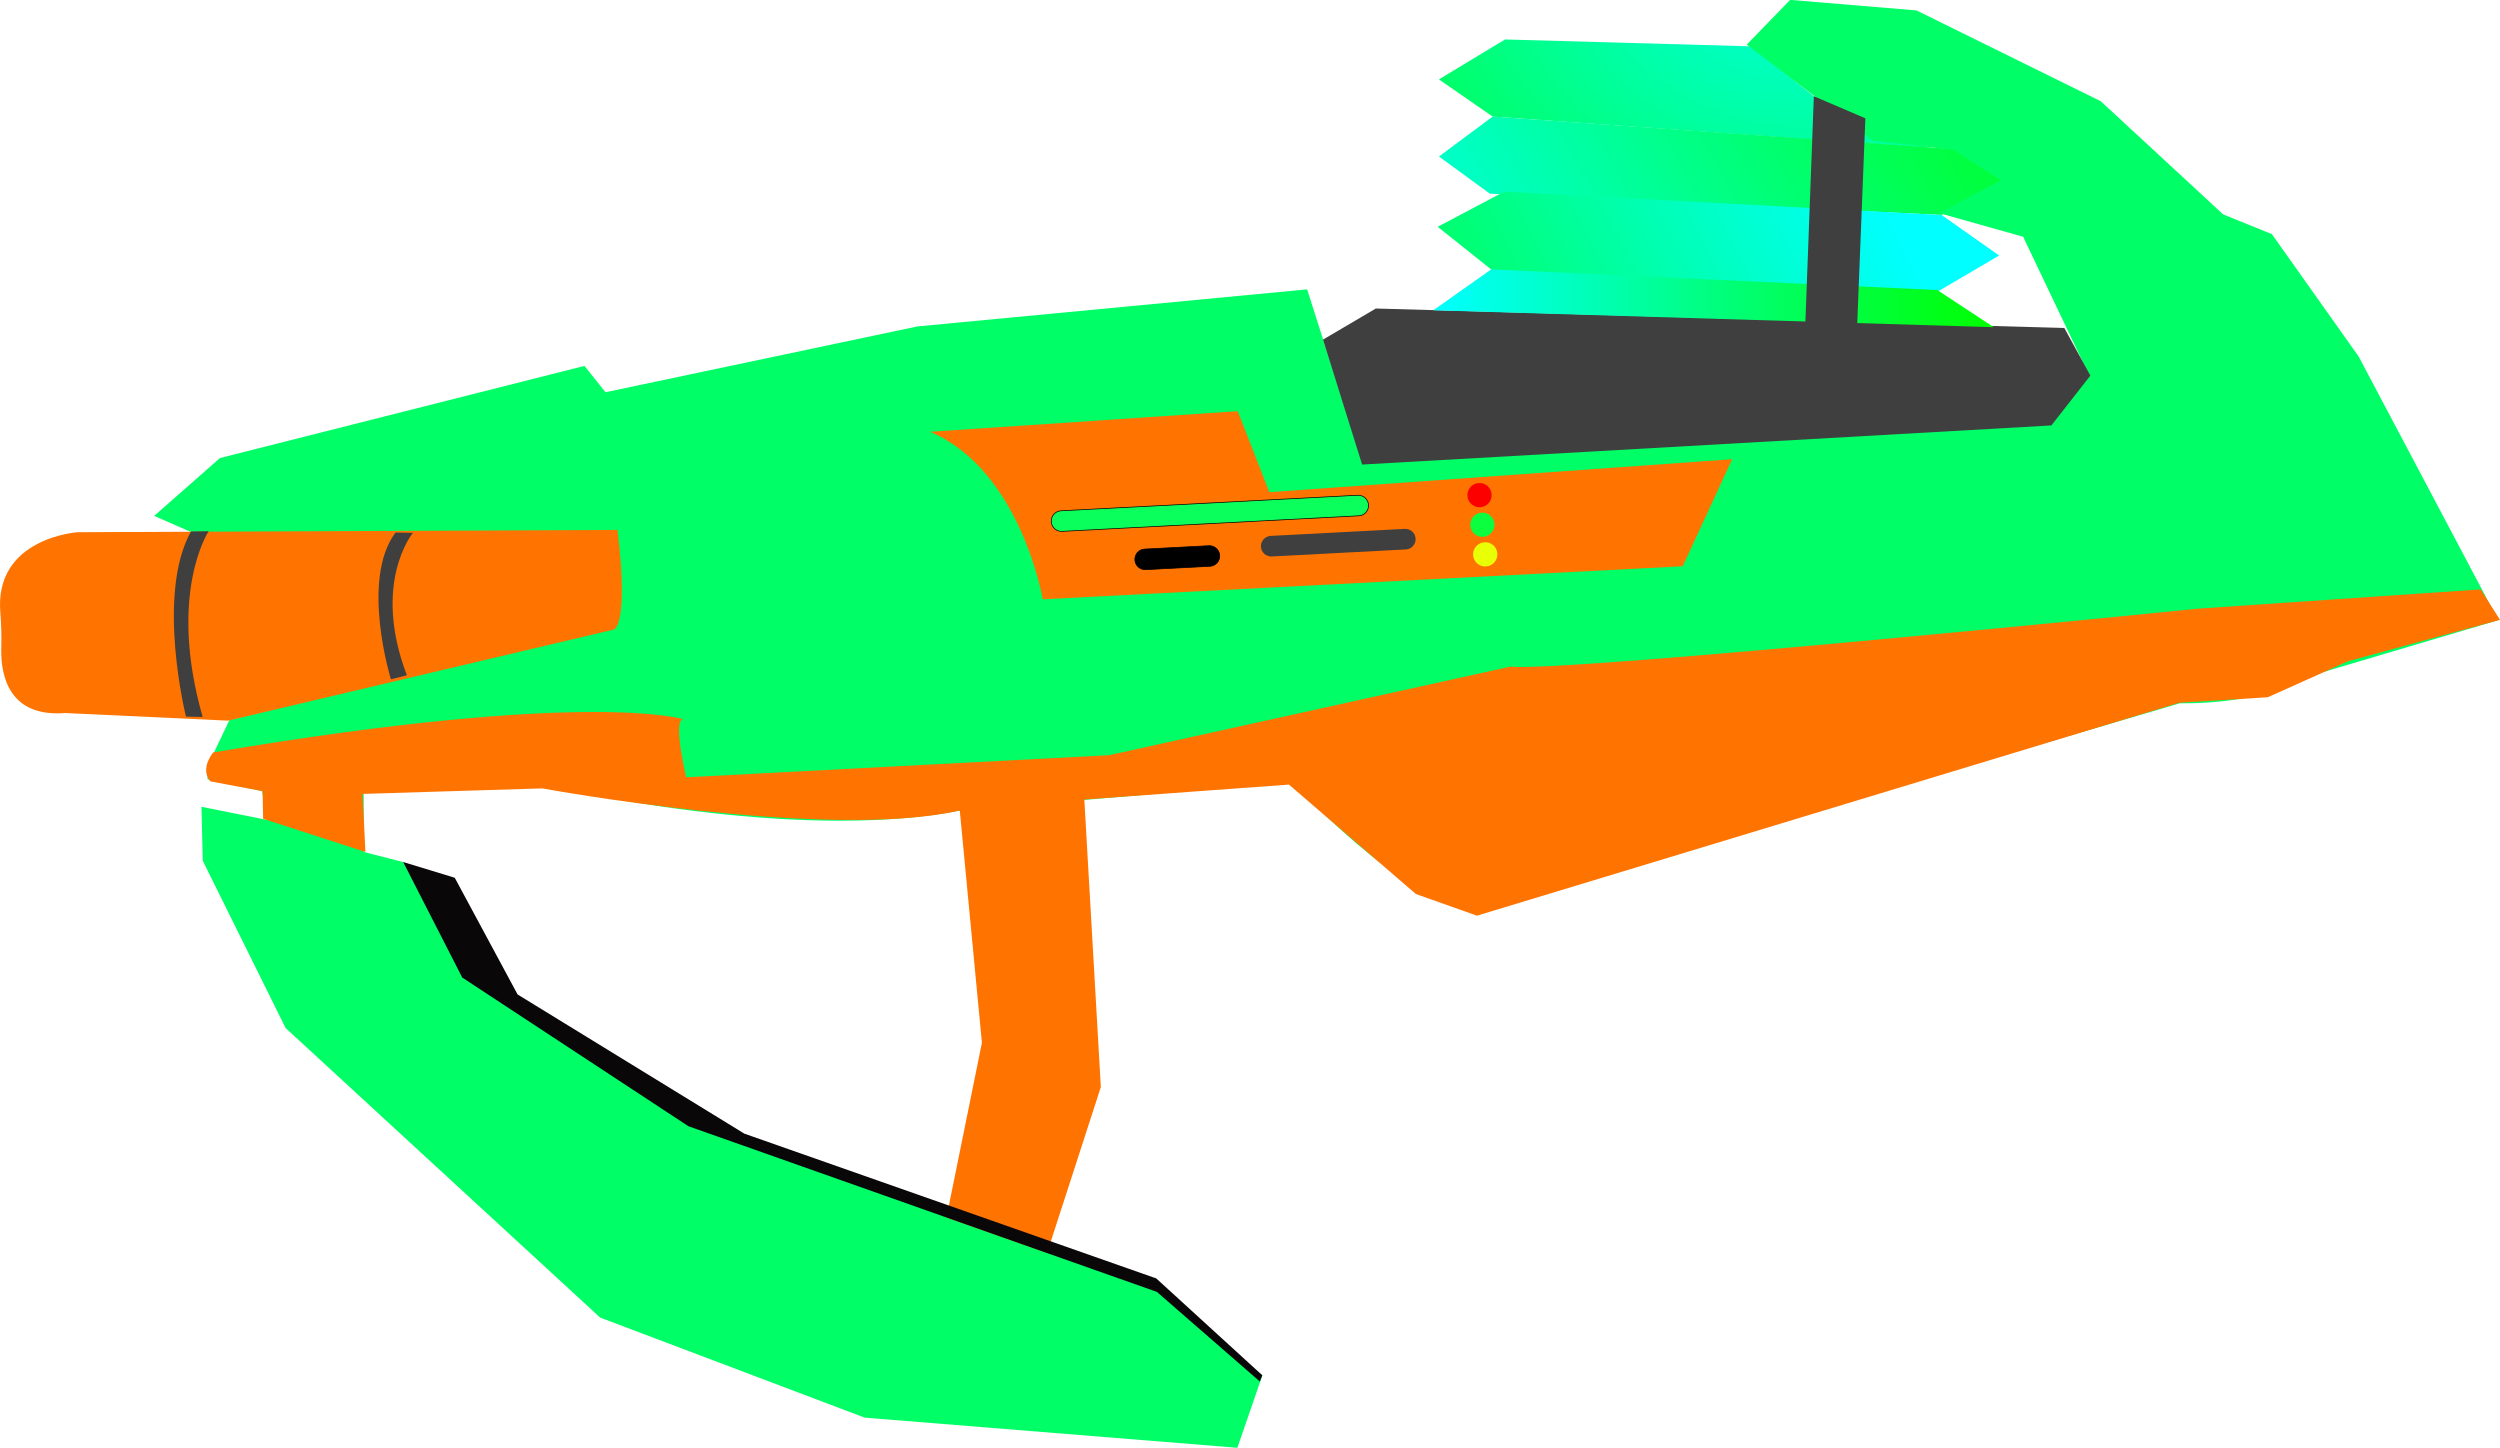
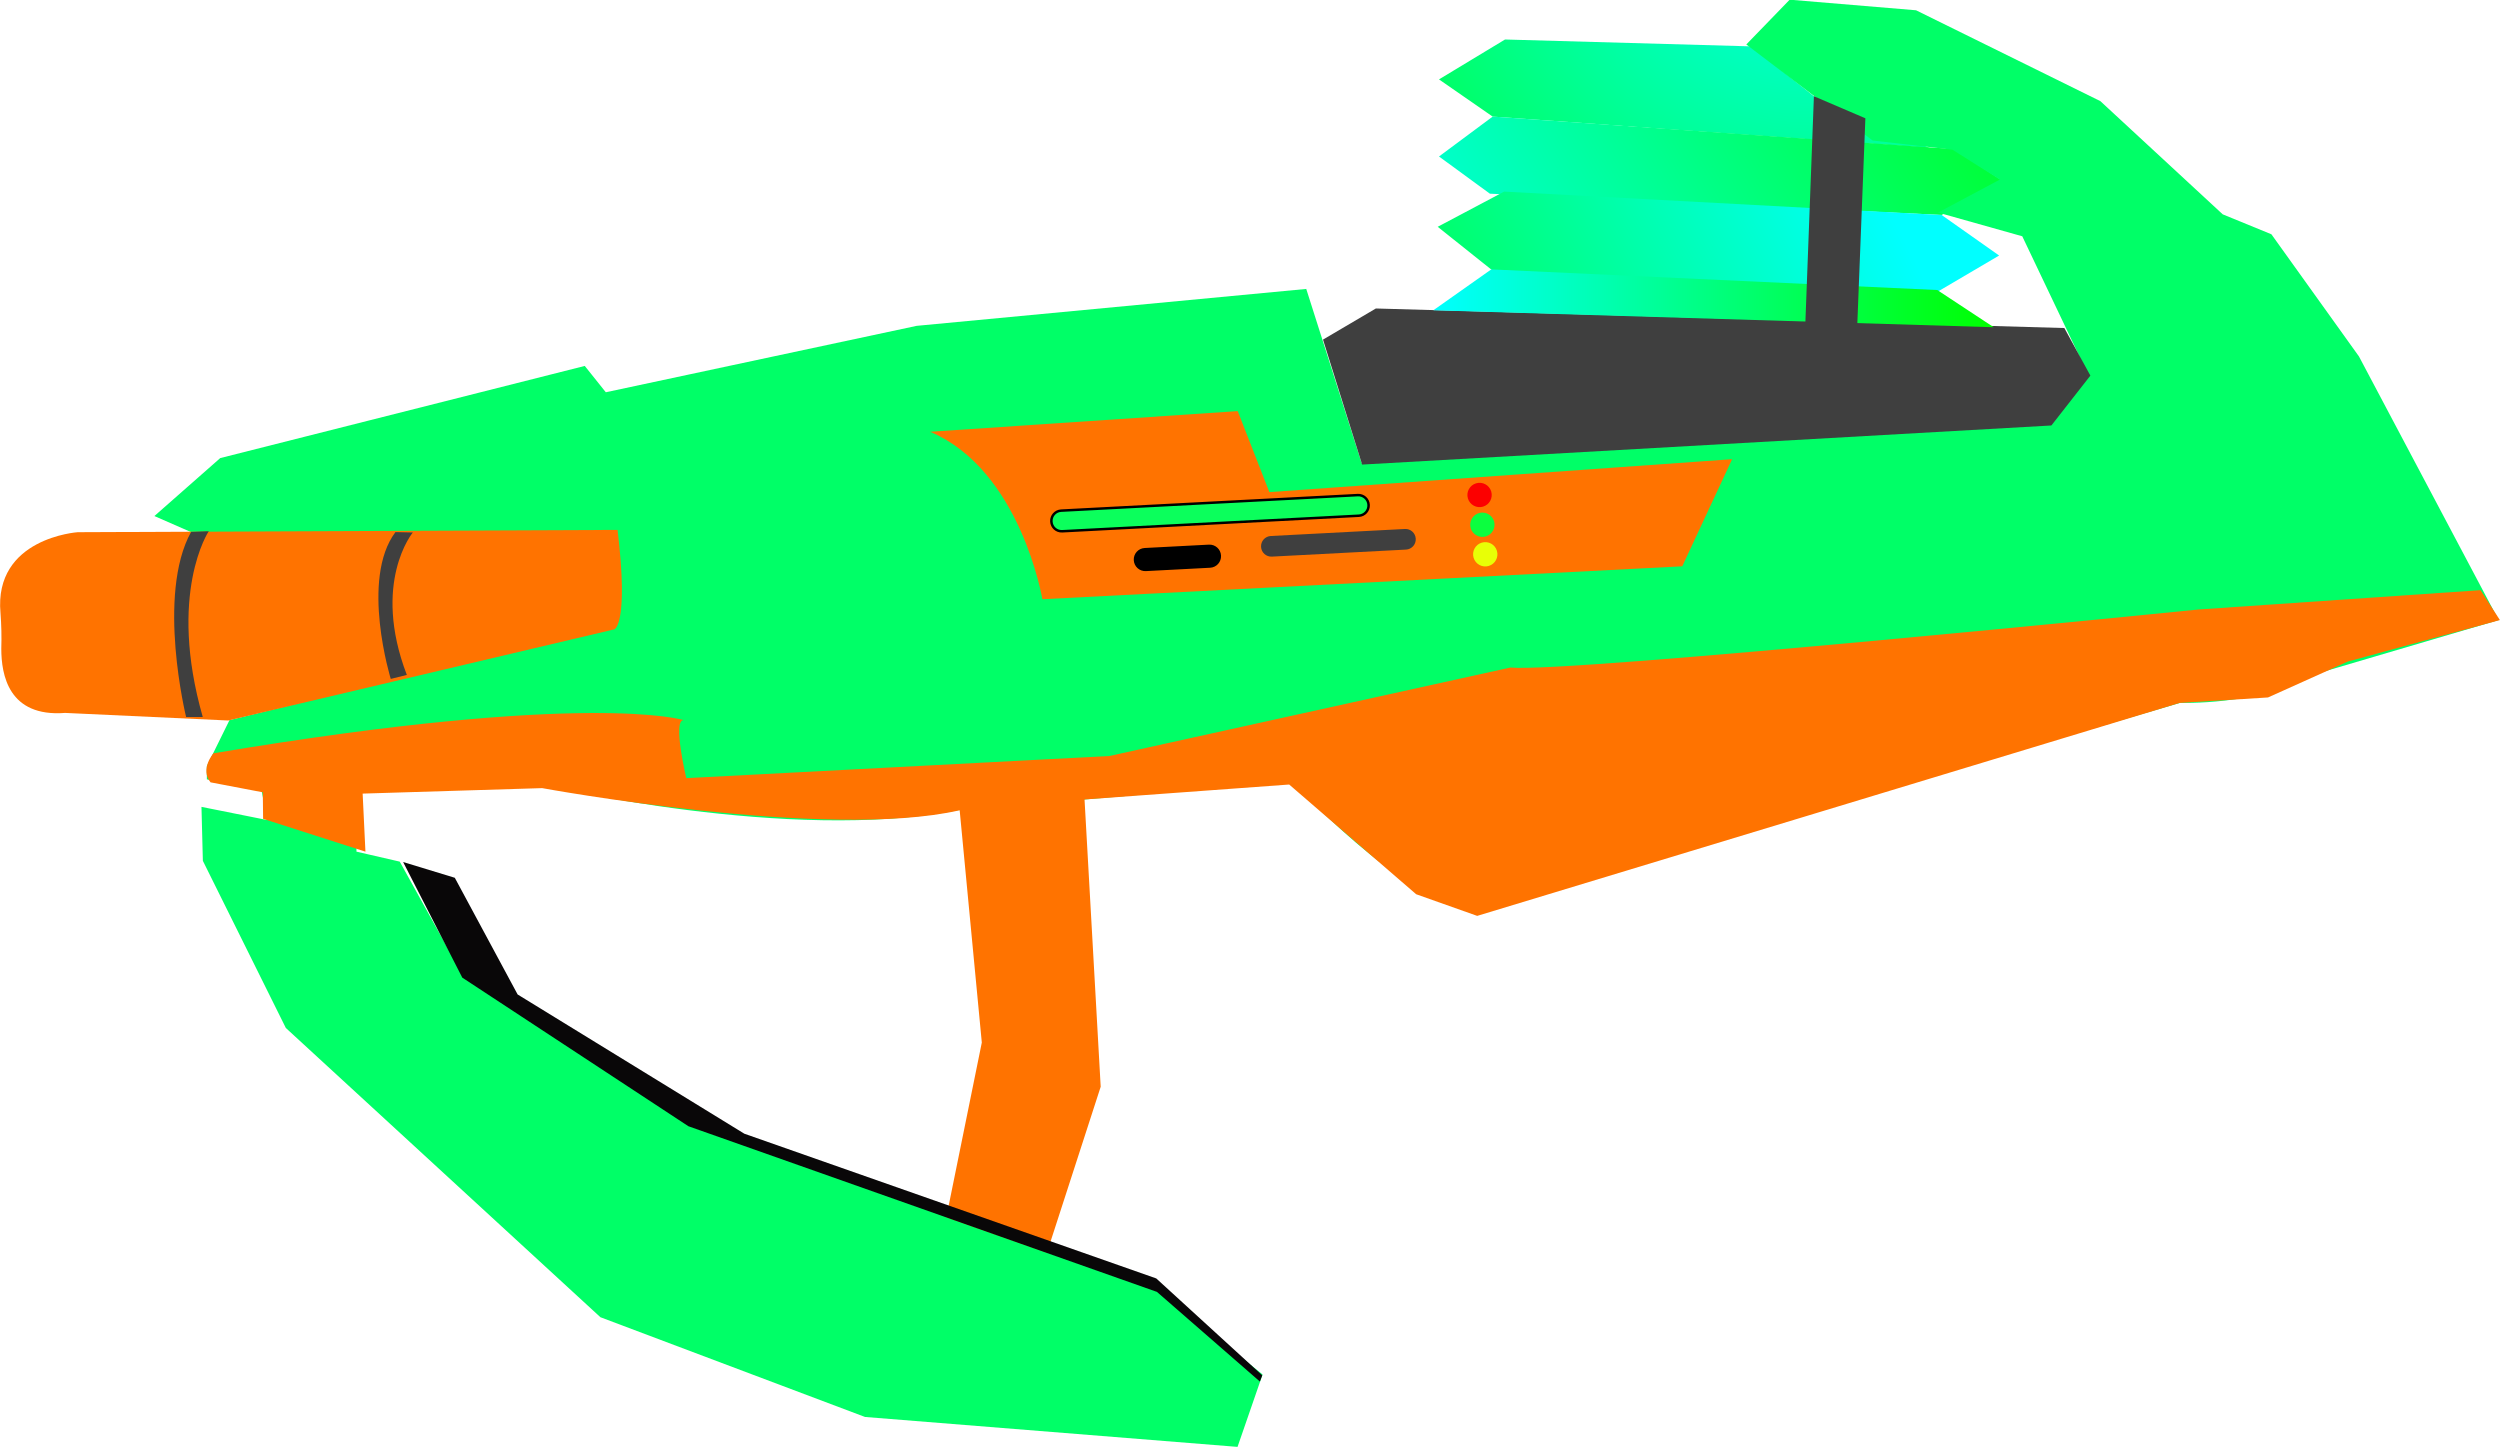
- <svg xmlns="http://www.w3.org/2000/svg" xmlns:xlink="http://www.w3.org/1999/xlink" id="gun" viewBox="0 0 864.23 500.49">
+ <svg xmlns="http://www.w3.org/2000/svg" xmlns:xlink="http://www.w3.org/1999/xlink" id="gun" viewBox="0 0 250.66 145.16">
  <defs>
    <style>.cls-1{fill:url(#radial-gradient);}.cls-2{fill:url(#linear-gradient);}.cls-3{fill:#00ff67;}.cls-4{fill:#ff7300;}.cls-5{fill:#090708;}.cls-6{fill:#0bff5c;}.cls-6,.cls-7{stroke:#000;stroke-miterlimit:10;stroke-width:0.25px;}.cls-8{fill:#fc0000;}.cls-9{fill:#0bff3f;}.cls-10{fill:#e8ff06;}.cls-11{fill:#3f3f3f;}.cls-12{fill:url(#linear-gradient-2);}.cls-13{fill:url(#linear-gradient-3);}</style>
-     <radialGradient id="radial-gradient" cx="624.98" cy="-42.14" r="248.57" gradientUnits="userSpaceOnUse">
+     <radialGradient id="radial-gradient" cx="181.27" cy="-12.22" r="72.09" gradientUnits="userSpaceOnUse">
      <stop offset="0" stop-color="aqua" />
      <stop offset="0.66" stop-color="#0f5" />
      <stop offset="1" stop-color="lime" />
    </radialGradient>
-     <linearGradient id="linear-gradient" x1="466.44" y1="128.09" x2="726.71" y2="-16.81" xlink:href="#radial-gradient" />
-     <linearGradient id="linear-gradient-2" x1="859.26" y1="201.68" x2="636.95" y2="319.06" gradientTransform="translate(-212.07 -152.24) rotate(0.54)" xlink:href="#radial-gradient" />
-     <linearGradient id="linear-gradient-3" x1="495.47" y1="103.12" x2="689.22" y2="103.12" xlink:href="#radial-gradient" />
+     <linearGradient id="linear-gradient" x1="135.29" y1="37.15" x2="210.78" y2="-4.87" xlink:href="#radial-gradient" />
+     <linearGradient id="linear-gradient-2" x1="400.8" y1="165.15" x2="336.32" y2="199.2" gradientTransform="translate(-212.07 -152.24) rotate(0.54)" xlink:href="#radial-gradient" />
+     <linearGradient id="linear-gradient-3" x1="143.71" y1="29.91" x2="199.9" y2="29.91" xlink:href="#radial-gradient" />
  </defs>
  <g id="gun-2" data-name="gun">
-     <polyline class="cls-1" points="627.03 33.27 666.97 51.12 515.99 40.3 497.43 27.45 520.27 13.64 605.46 16.02" />
-     <polygon class="cls-2" points="692.06 62.39 671.22 74.3 515.03 66.95 497.43 54.1 515.99 40.3 675.48 51.54 692.06 62.39" />
-     <path id="main_gun" class="cls-3" d="M661,415s38,41.39,62.48,44.45l244.39-71.74s26.91,1,44.6-9.32L1077.87,359l-48.24-91.14-30-42.31-16.84-6.82-42.32-39.13-63.7-31.39-43.68-3.64-15,15.47,43.68,33.21,27.75,3.18,16.38,10.46-21.38,11.37,29.12,8.19,22.75,47.77-12.74,15.92-118.75,5.46-119.66,9.1-19.11-60.06L531.41,257.45,423.58,280.2l-7.28-9.1-126,31.85-22.75,20,14.56,6.37,145.14-.91-0.45,32.3L293.59,393.49,286,409.41V414l18.83,4.06,1.82,10-22.75-4.55,0.45,18.65L313,500l108.74,100.1,91.45,34.58L642,645.1l8.64-25-35.49-28.66L452.7,533.63l-78.26-51-20.74-40-13.7-3.5V417l63.67-.81s84.11,20.07,142.42,8.6Z" transform="translate(-214.26 -144.61)" />
-     <path id="black_bottom" class="cls-4" d="M305.22,427.66l35.37,11.47-1-20.07,62.13-1.91s98.45,18.16,144.33,7.65l7.65,80.29-12.26,60.41,34.79,12.25,18.58-57.37L589.1,421l70.75-5.16,43.88,37.83,21.1,7.48,242.78-73.6,30.59-1.91,27.72-12.43,52.57-14.34-6.69-10.51L974.3,355s-217.93,22-238,20.07L597.7,405.67l-146.24,7.65s-4.78-20.07-1-20.07c0,0-32.5-10.51-162.49,11.47,0,0-4.75,5.51-1,10l18.07,3.39Z" transform="translate(-214.26 -144.61)" />
-     <polygon id="Black_details" class="cls-5" points="139.36 297.99 157.2 303.43 178.93 343.78 257.31 391.89 399.71 441.94 436.37 475.43 435.51 477.58 399.94 446.61 237.98 389.33 159.8 337.94 139.36 297.99" />
-     <path class="cls-4" d="M535.8,293.87l106.33-7.12,10.92,28,160-11.39-17.09,37L574.72,351.78S567.13,307.16,535.8,293.87Z" transform="translate(-214.26 -144.61)" />
-     <rect class="cls-6" x="577.58" y="318.55" width="109.82" height="7.12" rx="3.56" ry="3.56" transform="translate(-230.23 -111.12) rotate(-3)" />
-     <rect class="cls-7" x="617.63" y="322.71" width="7.12" height="29.35" rx="3.56" ry="3.56" transform="translate(711.39 -445.21) rotate(87)" />
-     <circle class="cls-8" cx="725.72" cy="315.81" r="4.19" transform="translate(-274.32 76.53) rotate(-16.65)" />
-     <circle class="cls-9" cx="726.7" cy="326.05" r="4.19" transform="translate(-277.21 77.24) rotate(-16.65)" />
-     <circle class="cls-10" cx="727.69" cy="336.29" r="4.19" transform="translate(-280.1 77.95) rotate(-16.65)" />
-     <rect class="cls-11" x="673.28" y="305.42" width="7.12" height="53.54" rx="3.56" ry="3.56" transform="translate(758.94 -505.7) rotate(87)" />
-     <path class="cls-4" d="M427.73,327.8l-186.61.79s-29.09,1.91-26.72,28a113,113,0,0,1,.29,12.32c-0.17,9,2.5,23.72,22.07,22.19l56.35,2.63,133.49-31.53S431.66,360.57,427.73,327.8Z" transform="translate(-214.26 -144.61)" />
-     <path class="cls-11" d="M286.4,328.24s-14.31,21.41-2.08,64.22l-5.77-.12s-10.5-42.15,1.73-64Z" transform="translate(-214.26 -144.61)" />
-     <path class="cls-11" d="M357,328.81s-14.31,17.25-2.08,49.24l-5.53,1.38S338.74,345,351,328.7Z" transform="translate(-214.26 -144.61)" />
-     <polygon class="cls-11" points="475.62 106.65 713.63 113.39 722.62 129.85 709.14 147.07 470.87 160.59 457.35 117.4 475.62 106.65" />
-     <polygon class="cls-12" points="691.08 88.33 669.54 100.97 515.75 93.36 497 78.4 519.96 66.25 671.22 74.34 691.08 88.33" />
-     <polygon class="cls-13" points="495.47 107.26 515.51 93.12 669.71 100.26 689.22 113.11 495.47 107.26" />
-     <polygon class="cls-11" points="644.84 40.9 642.02 112.16 624.09 111.83 627.03 33.27 644.84 40.9" />
+     <polyline class="cls-1" points="181.87 9.65 193.45 14.83 149.66 11.69 144.28 7.96 150.9 3.96 175.61 4.65" />
+     <polygon class="cls-2" points="200.73 18.09 194.68 21.55 149.38 19.42 144.28 15.69 149.66 11.69 195.92 14.95 200.73 18.09" />
+     <path id="main_gun" class="cls-3" d="M343.84,223s11,12,18.12,12.89l70.88-20.81s7.81,0.28,12.94-2.7l19-5.6-14-26.43L442,168.1l-4.88-2-12.27-11.35-18.48-9.11-12.67-1.06-4.35,4.49,12.67,9.63,8,0.92,4.75,3-6.2,3.3,8.45,2.38,6.6,13.86-3.7,4.62-34.44,1.58-34.71,2.64-5.54-17.42-39.06,3.7L275,183.94l-2.11-2.64-36.55,9.24-6.6,5.81,4.22,1.85,42.1-.26-0.13,9.37-38.66,9.5L235,221.42v1.33l5.5,1.18,0.55,2.9-6.59-1.32,0.14,5.41,8.32,16.76,31.54,29,26.53,10,37.35,3,2.51-7.26-10.29-8.31-47.11-16.76-22.7-14.78L254.34,231,250,230v-6.42l18.83-.24s24.58,5.82,41.49,2.5Z" transform="translate(-214.26 -144.61)" />
+     <path id="black_bottom" class="cls-4" d="M240.64,226.71L250.9,230l-0.28-5.82,18-.55s28.56,5.27,41.86,2.22l2.22,23.29-3.56,17.52,10.09,3.55,5.39-16.64L323,224.77l20.52-1.5,12.73,11,6.12,2.17,70.42-21.35,8.87-.55,8-3.6,15.25-4.16-1.94-3-28.28,1.94s-63.21,6.38-69,5.82l-40.2,8.87-42.42,2.22s-1.39-5.82-.28-5.82c0,0-9.43-3-47.13,3.33,0,0-1.38,1.6-.29,2.91l5.24,1Z" transform="translate(-214.26 -144.61)" />
+     <polygon id="Black_details" class="cls-5" points="40.42 86.43 45.6 88.01 51.9 99.71 74.63 113.67 115.93 128.18 126.56 137.9 126.32 138.52 116 129.53 69.02 112.92 46.35 98.02 40.42 86.43" />
+     <path class="cls-4" d="M307.52,187.9l30.84-2.07,3.17,8.12,46.4-3.3-5,10.74-64.16,3.3S316.61,191.76,307.52,187.9Z" transform="translate(-214.26 -144.61)" />
+     <rect class="cls-6" x="319.64" y="195.06" width="31.85" height="2.07" rx="1.03" ry="1.03" transform="translate(-224.05 -126.81) rotate(-3)" />
+     <rect class="cls-7" x="331.26" y="196.27" width="2.07" height="8.51" rx="1.03" ry="1.03" transform="translate(300.91 -286.4) rotate(87)" />
+     <circle class="cls-8" cx="362.61" cy="194.26" r="1.22" transform="translate(-254.72 -32.59) rotate(-16.65)" />
+     <circle class="cls-9" cx="362.89" cy="197.24" r="1.22" transform="translate(-255.56 -32.38) rotate(-16.65)" />
+     <circle class="cls-10" cx="363.18" cy="200.21" r="1.22" transform="translate(-256.4 -32.18) rotate(-16.65)" />
+     <rect class="cls-11" x="347.4" y="191.25" width="2.07" height="15.53" rx="1.03" ry="1.03" transform="translate(314.7 -303.95) rotate(87)" />
+     <path class="cls-4" d="M276.18,197.74l-54.12.23s-8.44.56-7.75,8.11a32.77,32.77,0,0,1,.08,3.57c0,2.61.72,6.88,6.4,6.44l16.35,0.76,38.72-9.14S277.32,207.25,276.18,197.74Z" transform="translate(-214.26 -144.61)" />
+     <path class="cls-11" d="M235.19,197.87s-4.15,6.21-.6,18.63l-1.67,0s-3-12.23.5-18.56Z" transform="translate(-214.26 -144.61)" />
+     <path class="cls-11" d="M255.65,198s-4.15,5-.6,14.28l-1.61.4s-3.08-10,.47-14.72Z" transform="translate(-214.26 -144.61)" />
+     <polygon class="cls-11" points="137.95 30.93 206.98 32.89 209.59 37.66 205.68 42.66 136.57 46.58 132.65 34.05 137.95 30.93" />
+     <polygon class="cls-12" points="200.44 25.62 194.2 29.29 149.59 27.08 144.15 22.74 150.81 19.21 194.68 21.56 200.44 25.62" />
+     <polygon class="cls-13" points="143.71 31.11 149.52 27.01 194.24 29.08 199.9 32.81 143.71 31.11" />
+     <polygon class="cls-11" points="187.03 11.86 186.22 32.53 181.01 32.44 181.87 9.65 187.03 11.86" />
  </g>
</svg>
